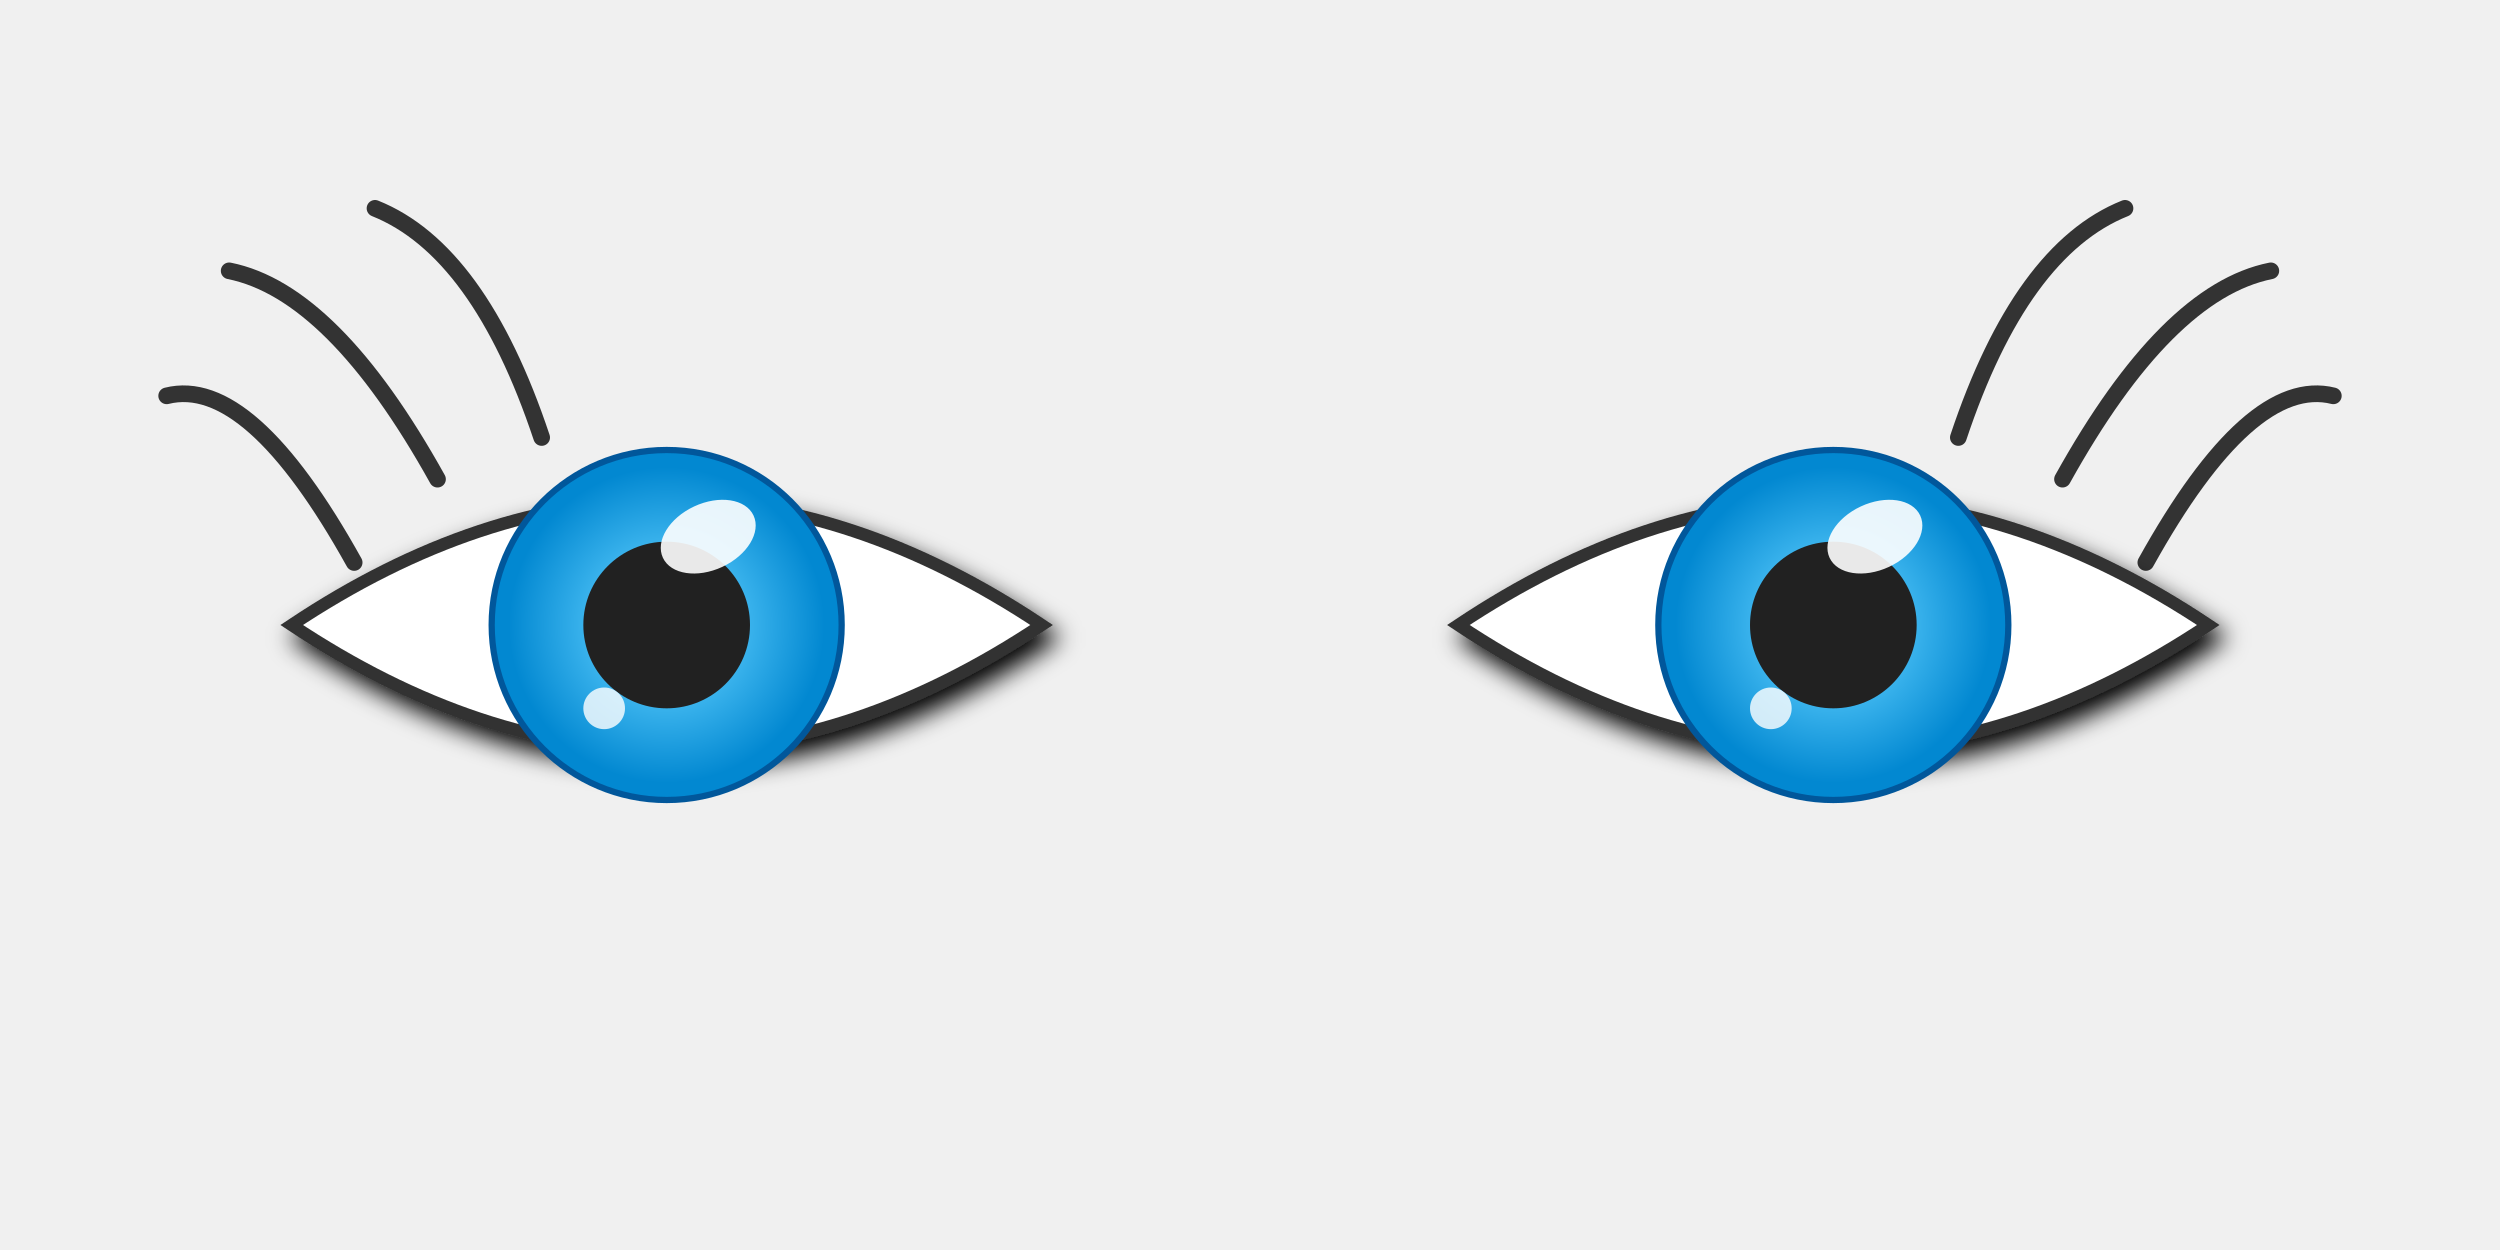
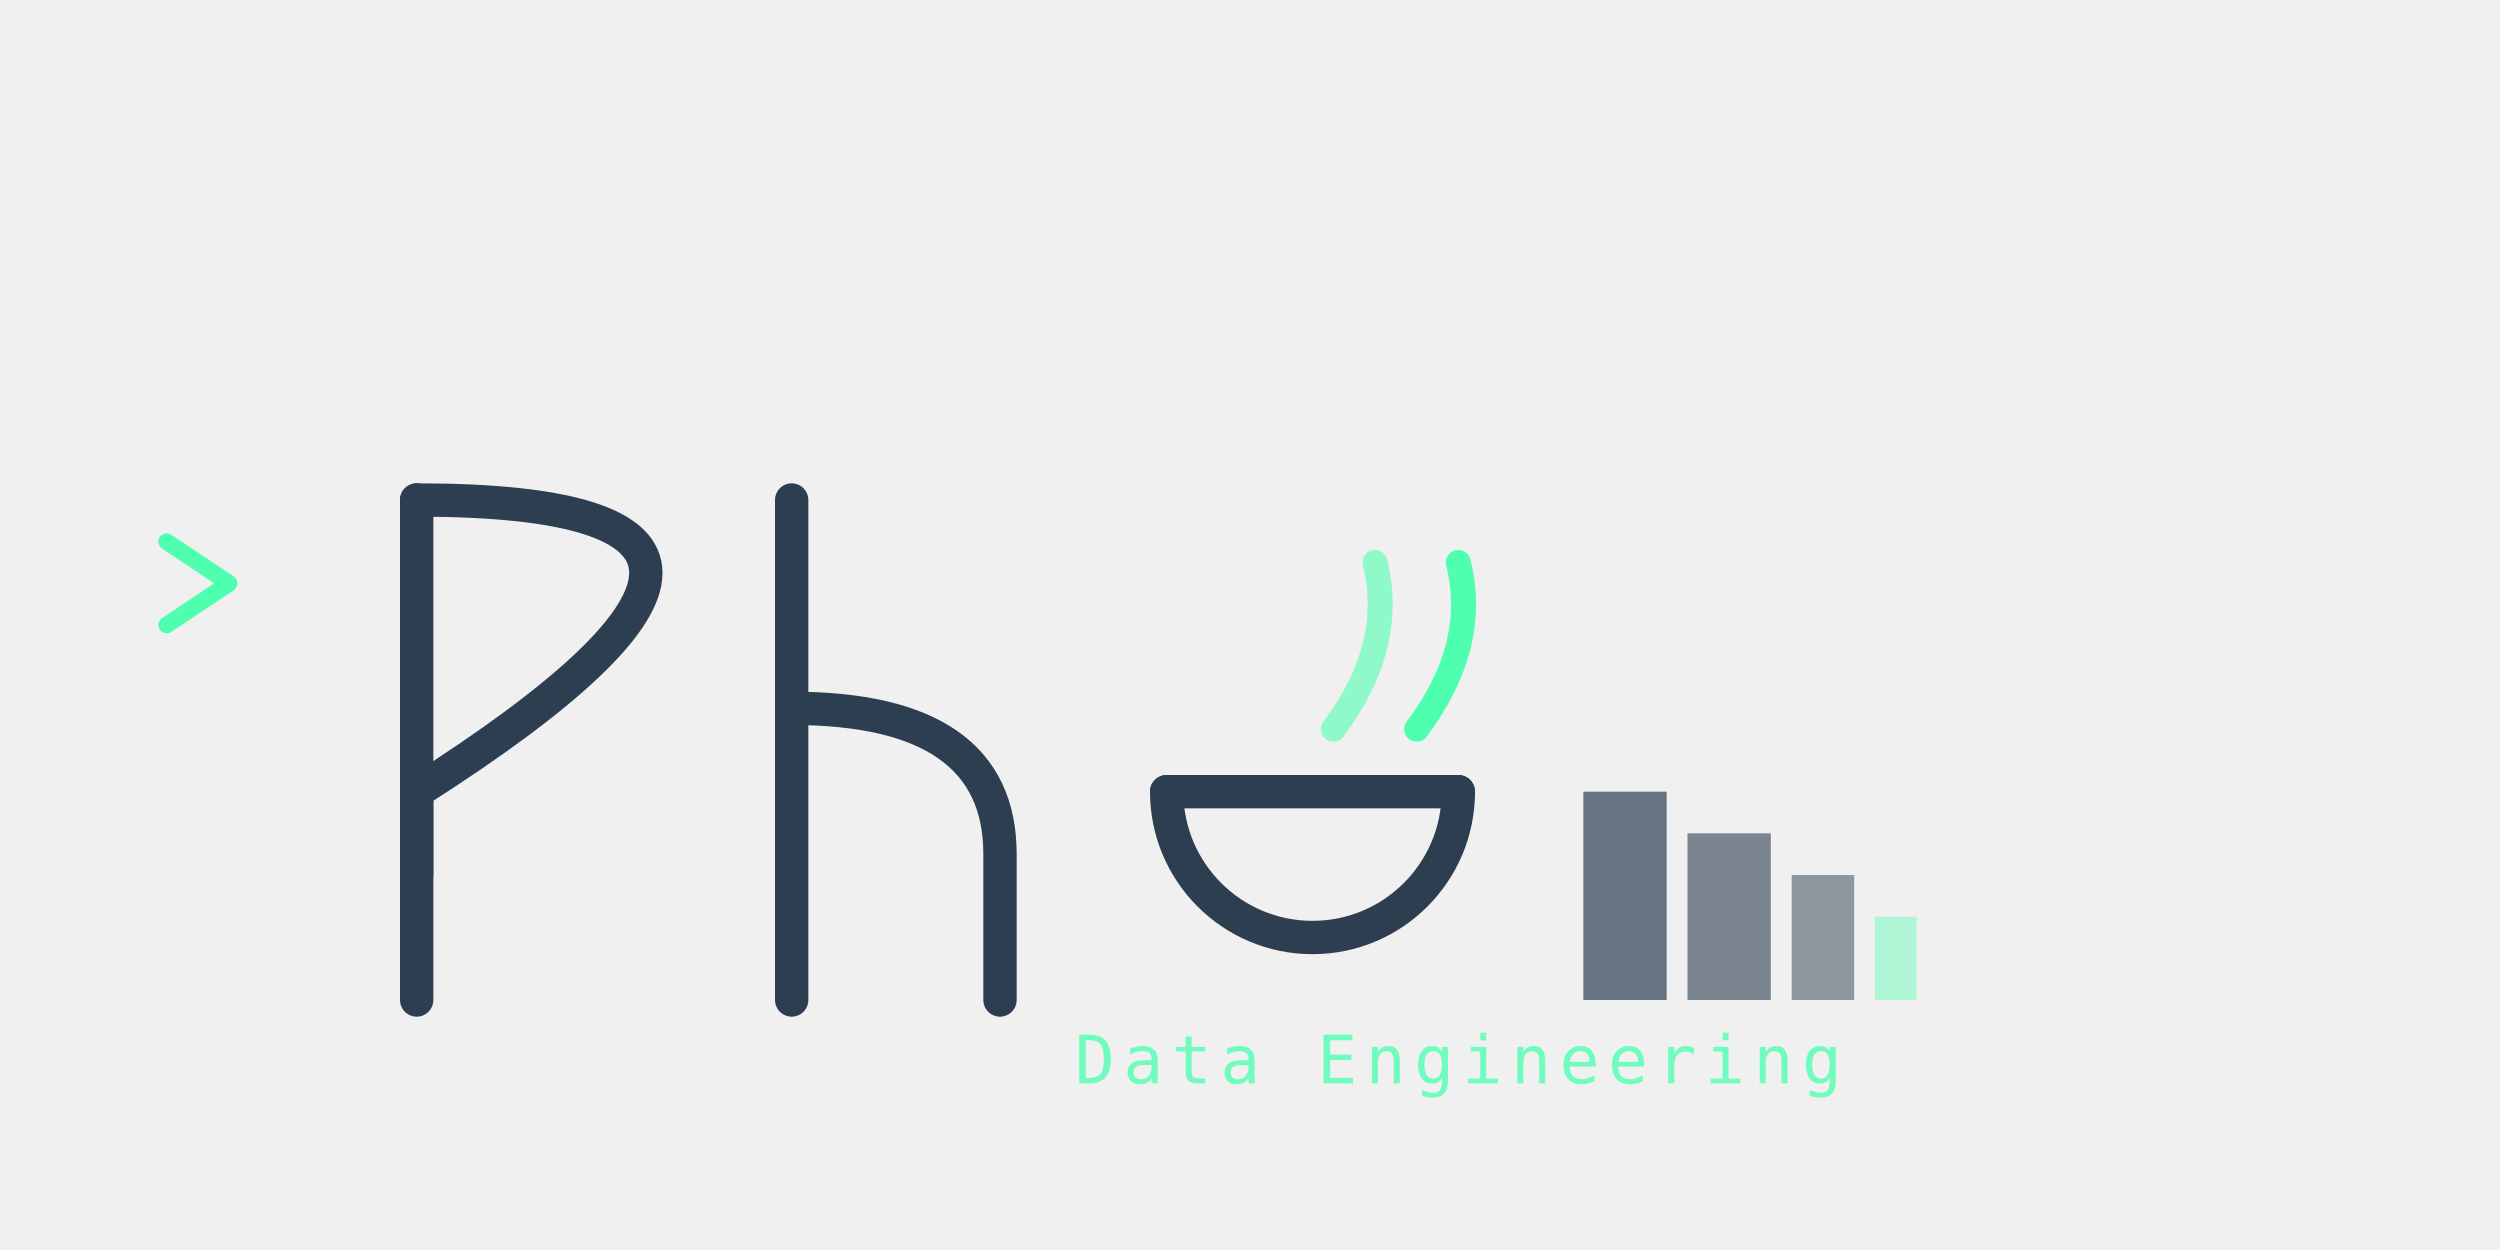
- <svg xmlns="http://www.w3.org/2000/svg" version="1.1" width="600" height="300" viewBox="0 0 600 300">
-   <defs>
-     <radialGradient id="blueIrisGradient" cx="50%" cy="50%" r="50%" fx="50%" fy="50%">
-       <stop offset="30%" style="stop-color:#4fc3f7" />
-       <stop offset="90%" style="stop-color:#0288d1" />
-     </radialGradient>
-     <filter id="softShadow" x="-20%" y="-20%" width="140%" height="140%">
-       <feGaussianBlur in="SourceAlpha" stdDeviation="3" result="blur" />
-       <feOffset in="blur" dx="2" dy="3" result="offsetBlur" />
-       <feMerge>
-         <feMergeNode in="offsetBlur" />
-         <feMergeNode in="SourceGraphic" />
-       </feMerge>
-     </filter>
-   </defs>
-   <g class="eye-container" transform="translate(160, 150)">
-     <g stroke="#333" stroke-width="4" fill="none" stroke-linecap="round">
-       <path d="M -75,-15 Q -100,-60 -120,-55" />
-       <path d="M -55,-35 Q -80,-80 -105,-85" />
-       <path d="M -30,-45 Q -45,-90 -70,-100" />
+ <svg xmlns="http://www.w3.org/2000/svg" width="600" height="300" viewBox="0 0 600 300">
+   <style>
+     /* Animation cho con trỏ nhấp nháy */
+     @keyframes blink {
+       0%, 100% { opacity: 1; }
+       50% { opacity: 0; }
+     }
+     
+     /* Thiết lập animation chung */
+     .cursor {
+       animation: blink 1.2s infinite; /* Tăng thời gian lên chút cho mượt */
+     }
+ 
+     /* Tạo độ trễ (delay) để nhấp nháy lần lượt */
+     .c1 { animation-delay: 0.2s; }
+     .c2 { animation-delay: 0.4s; }
+     .c3 { animation-delay: 0.6s; }
+     .c3 { animation-delay: 0.8s; }
+   </style>
+   <g transform="translate(80, 180)">
+     <path d="M0 0 L15 10 L0 20" stroke="#4FFFB0" stroke-width="4" fill="none" stroke-linecap="round" stroke-linejoin="round" transform="translate(-40, -50)" />
+     <path d="M20 -60 L20 60" stroke="#2C3E50" stroke-width="8" stroke-linecap="round" />
+     <path d="M20 -60 Q 130 -60 20 10 Q 20 20 20 30" fill="none" stroke="#2C3E50" stroke-width="8" stroke-linecap="round" stroke-linejoin="round" />
+     <path d="M110 -60 L110 60" stroke="#2C3E50" stroke-width="8" stroke-linecap="round" />
+     <path d="M110 -10 Q 160 -10 160 25 L 160 60" fill="none" stroke="#2C3E50" stroke-width="8" stroke-linecap="round" stroke-linejoin="round" />
+     <g transform="translate(230, 20)">
+       <path d="M-30 -10 A 35 35 0 0 0 40 -10" fill="none" stroke="#2C3E50" stroke-width="8" stroke-linecap="round" />
+       <line x1="-30" y1="-10" x2="40" y2="-10" stroke="#2C3E50" stroke-width="8" stroke-linecap="round" />
+       <path d="M30 -25 Q 45 -45 40 -65" fill="none" stroke="#4FFFB0" stroke-width="6" stroke-linecap="round" />
+       <path d="M10 -25 Q 25 -45 20 -65" fill="none" stroke="#4FFFB0" stroke-width="6" stroke-linecap="round" opacity="0.6" />
    </g>
-     <path d="M -90,0 Q 0,-60 90,0 Q 0,60 -90,0 Z" fill="#ffffff" stroke="#333" stroke-width="3" filter="url(#softShadow)" />
-     <g class="pupil">
-       <circle cx="0" cy="0" r="42" fill="url(#blueIrisGradient)" stroke="#01579b" stroke-width="1.5" />
-       <circle cx="0" cy="0" r="20" fill="#212121" />
-       <ellipse cx="18" cy="-15" rx="12" ry="8" fill="#ffffff" opacity="0.9" transform="rotate(-25)" />
-       <circle cx="-15" cy="20" r="5" fill="#ffffff" opacity="0.8" />
-     </g>
+     <rect x="300" y="10" width="20" height="50" fill="#2C3E50" fill-opacity="0.7" class="cursor c1" />
+     <rect x="325" y="20" width="20" height="40" fill="#2C3E50" fill-opacity="0.6" class="cursor c2" />
+     <rect x="350" y="30" width="15" height="30" fill="#2C3E50" fill-opacity="0.5" class="cursor c3" />
+     <rect x="370" y="40" width="10" height="20" fill="#4FFFB0" fill-opacity="0.4" class="cursor c4" />
  </g>
-   <g class="eye-container" transform="translate(440, 150)">
-     <g stroke="#333" stroke-width="4" fill="none" stroke-linecap="round">
-       <path d="M 75,-15 Q 100,-60 120,-55" />
-       <path d="M 55,-35 Q 80,-80 105,-85" />
-       <path d="M 30,-45 Q 45,-90 70,-100" />
-     </g>
-     <path d="M 90,0 Q 0,-60 -90,0 Q 0,60 90,0 Z" fill="#ffffff" stroke="#333" stroke-width="3" filter="url(#softShadow)" />
-     <g class="pupil">
-       <circle cx="0" cy="0" r="42" fill="url(#blueIrisGradient)" stroke="#01579b" stroke-width="1.5" />
-       <circle cx="0" cy="0" r="20" fill="#212121" />
-       <ellipse cx="18" cy="-15" rx="12" ry="8" fill="#ffffff" opacity="0.9" transform="rotate(-25)" />
-       <circle cx="-15" cy="20" r="5" fill="#ffffff" opacity="0.8" />
-     </g>
-   </g>
+   <text x="350" y="260" font-family="monospace" font-size="16" fill="#4FFFB0" text-anchor="middle" letter-spacing="2" opacity="0.8">
+    Data Engineering
+   </text>
</svg>
